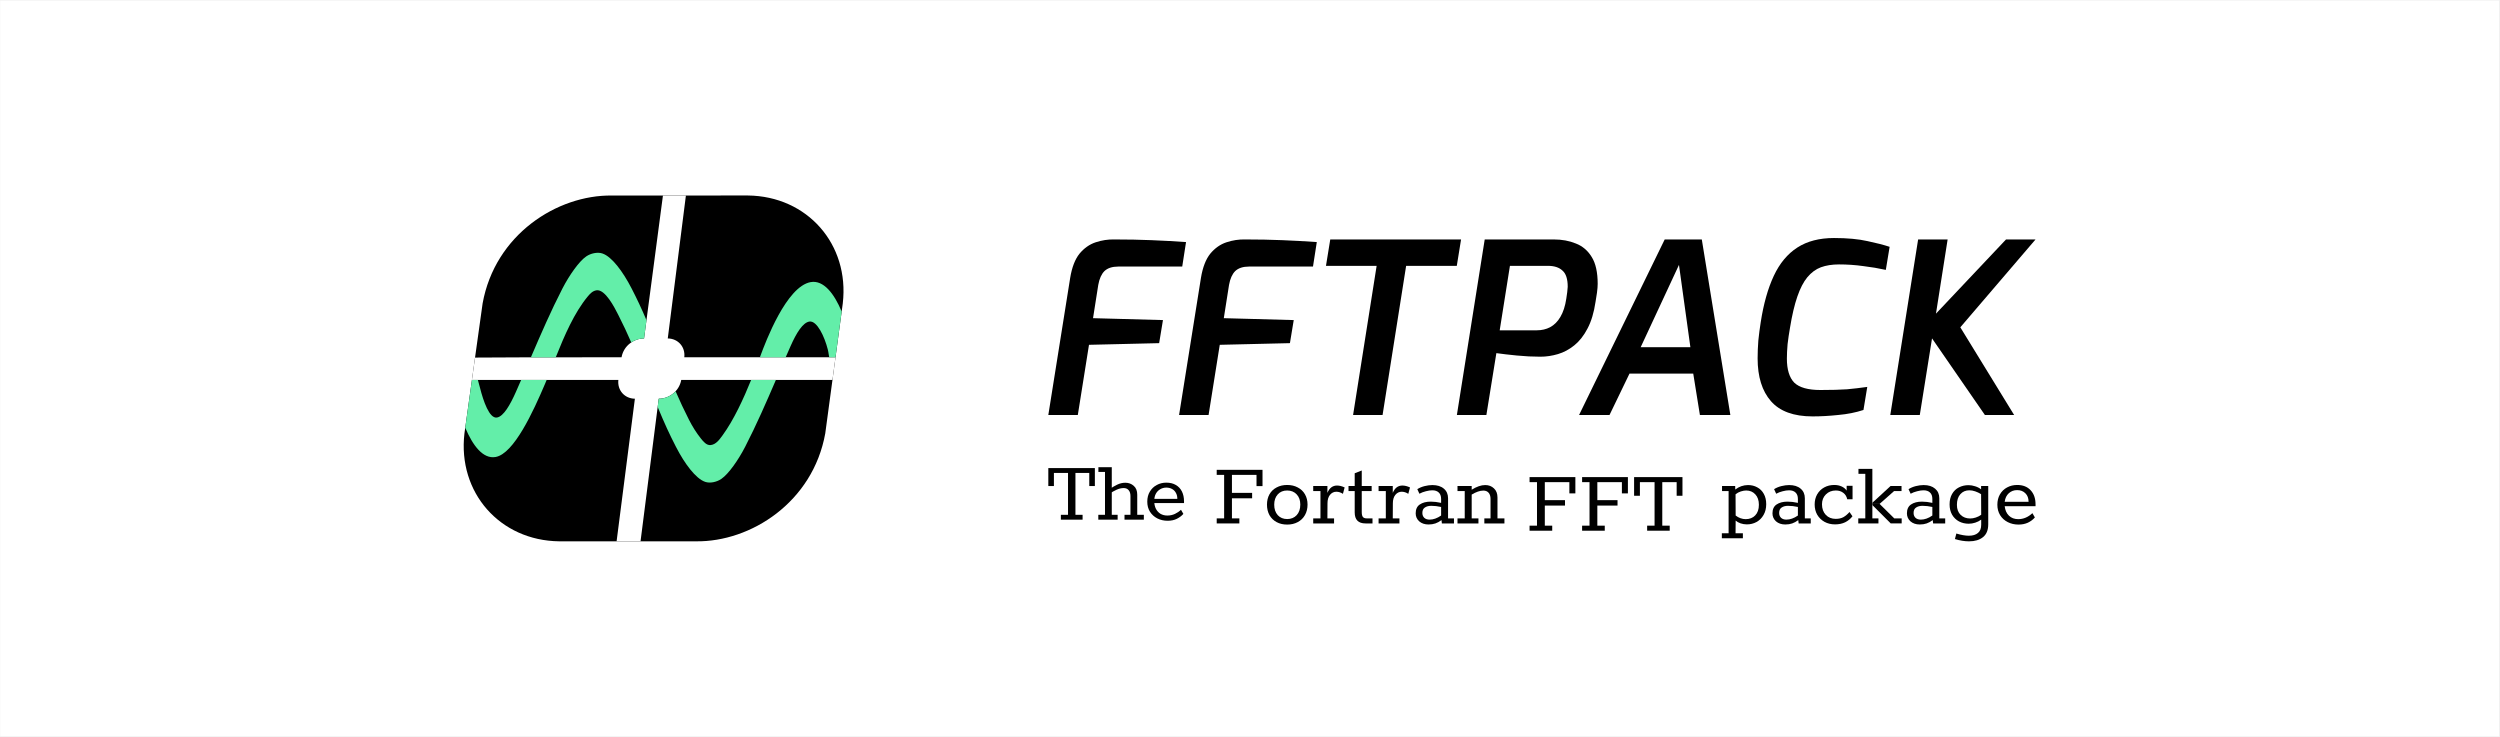
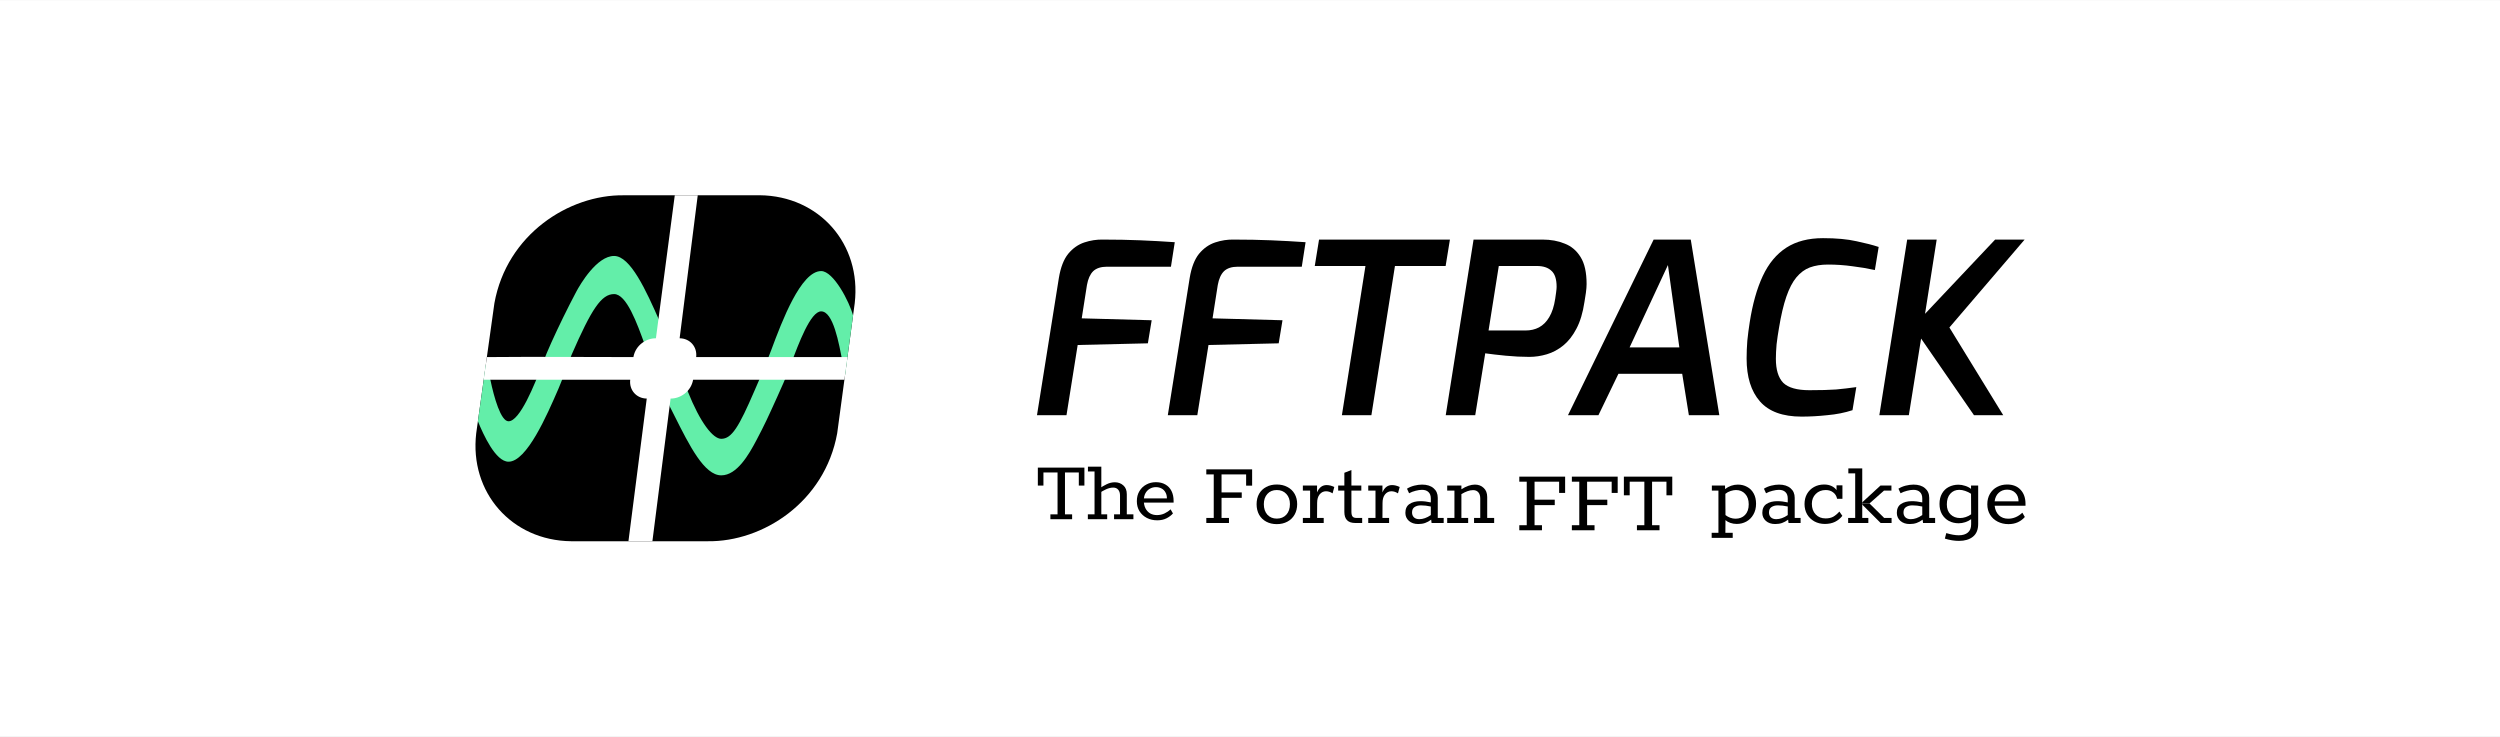
- <svg xmlns="http://www.w3.org/2000/svg" width="2234" height="658" viewBox="0 0 2234 658" fill="none">
-   <rect x="0.173" y="0.528" width="2232.98" height="657.373" fill="white" />
-   <path fill-rule="evenodd" clip-rule="evenodd" d="M431.261 271.15C442.362 209.618 497.821 174.104 546.769 174.728L668.326 174.692C721.372 175.27 759.257 218.218 753.109 271.113L737.451 387.307C726.35 448.839 670.891 484.353 621.943 483.729L499.728 483.727C446.721 483.109 408.875 440.177 415.02 387.307L431.261 271.15Z" fill="black" />
-   <path fill-rule="evenodd" clip-rule="evenodd" d="M743.895 339.488H608.761C606.826 350.21 597.163 356.397 588.634 356.287L572.383 483.728L550.99 483.728L567.339 356.287C558.104 356.18 551.509 348.698 552.579 339.488H421.706L424.496 319.535C438.988 319.395 475.692 319.248 555.409 319.248C557.344 308.527 567.007 302.339 575.535 302.446L592.409 174.714L612.927 174.708L596.716 302.441C605.959 302.542 612.56 310.026 611.489 319.243H746.623L743.895 339.488Z" fill="white" />
-   <path fill-rule="evenodd" clip-rule="evenodd" d="M746.623 319.243L752.124 278.426C745.421 262.28 735.899 250.092 724.48 252.078C702.682 255.868 684.035 305.863 679.659 317.597C679.459 318.134 679.254 318.683 679.045 319.243H702.088C703.565 315.85 705.049 312.465 706.546 309.092C711.542 297.835 717.388 288.062 723.428 287.328C730.081 286.518 736.751 300.619 739.715 312.29C740.113 313.854 740.355 315.442 740.565 316.824C740.706 317.745 740.832 318.574 740.981 319.243H746.623ZM693.354 339.488H671.231C664.498 356.107 655.763 375.188 645.747 388.917L645.407 389.384C642.787 392.989 639.695 397.241 634.99 397.72C631.32 398.091 628.436 394.491 626.296 391.817L626.293 391.814C622.188 386.68 618.752 381.096 615.751 375.252C611.434 366.845 607.478 358.277 603.722 349.62C599.673 353.992 593.935 356.356 588.635 356.287L587.694 363.661C594.004 378.831 597.96 387.46 603.975 399.173C608.075 407.158 612.533 414.212 616.915 419.624C621.2 424.915 625.87 429.198 630.284 430.638C634.589 432.044 640.461 430.769 644.59 427.954C647.969 425.65 651.786 421.291 655.328 416.436C658.956 411.462 662.685 405.429 665.899 399.197C675.894 379.819 684.68 359.644 693.354 339.488ZM564.096 305.995C560.528 297.832 556.776 289.753 552.704 281.824C552.57 281.564 552.416 281.258 552.241 280.913L552.198 280.827C549.235 274.964 540.788 258.252 533.028 259.412C529.641 259.907 527.323 262.372 525.243 264.884C513.092 279.566 504.432 299.773 496.618 319.282C488.465 319.293 481.079 319.305 474.399 319.319C483.348 298.477 492.498 277.378 502.556 257.879C505.77 251.647 509.498 245.614 513.127 240.64C516.669 235.785 520.485 231.427 523.865 229.122C527.994 226.307 533.903 225.068 538.208 226.474C542.622 227.915 547.255 232.161 551.54 237.452C555.921 242.864 560.379 249.918 564.48 257.903C569.461 267.603 573.03 275.187 577.692 286.122L575.536 302.447C571.681 302.398 567.595 303.635 564.096 305.995ZM465.715 339.488H488.51C487.97 340.792 487.431 342.079 486.89 343.35C476.599 367.51 459.235 405.527 442.834 408.379C431.564 410.34 422.415 398.041 415.738 382.176L421.706 339.488H427.023C427.522 341.041 428.224 343.779 428.951 346.635L428.975 346.73L428.982 346.761C431.947 358.432 437.234 373.939 443.887 373.13C449.927 372.395 455.985 361.536 460.981 350.279C462.562 346.716 464.139 343.116 465.715 339.488Z" fill="#63EEA9" />
-   <path d="M936.78 370.824L956.334 248.19C957.892 238.839 960.655 231.683 964.623 226.724C968.732 221.765 973.549 218.364 979.075 216.522C984.601 214.68 990.198 213.83 995.866 213.972C1007.63 213.972 1018.68 214.184 1029.02 214.609C1039.36 215.034 1049.64 215.601 1059.84 216.31L1056.44 238.201H999.266C993.882 238.201 989.773 239.547 986.939 242.239C984.247 244.931 982.405 249.04 981.413 254.566L976.737 284.322L1039.22 286.022L1035.82 306.638L973.124 308.126L963.135 370.824H936.78Z" fill="black" />
-   <path d="M1053.63 370.824L1073.19 248.19C1074.75 238.839 1077.51 231.683 1081.48 226.724C1085.59 221.765 1090.4 218.364 1095.93 216.522C1101.46 214.68 1107.05 213.83 1112.72 213.972C1124.48 213.972 1135.53 214.184 1145.88 214.609C1156.22 215.034 1166.49 215.601 1176.69 216.31L1173.29 238.201H1116.12C1110.74 238.201 1106.63 239.547 1103.79 242.239C1101.1 244.931 1099.26 249.04 1098.27 254.566L1093.59 284.322L1156.08 286.022L1152.68 306.638L1089.98 308.126L1079.99 370.824H1053.63Z" fill="black" />
-   <path d="M1209.12 370.824L1230.16 237.563H1184.89L1188.72 213.972H1305.61L1301.79 237.563H1256.52L1235.47 370.824H1209.12Z" fill="black" />
-   <path d="M1301.87 370.822L1326.74 213.97H1388.37C1395.74 213.97 1402.33 215.174 1408.14 217.583C1414.09 219.85 1418.84 223.888 1422.38 229.698C1425.92 235.365 1427.69 243.371 1427.69 253.714C1427.69 255.84 1427.48 258.461 1427.06 261.578C1426.63 264.554 1426.21 267.246 1425.78 269.655C1424.36 279.29 1421.96 287.295 1418.55 293.671C1415.3 299.906 1411.4 304.865 1406.86 308.549C1402.33 312.233 1397.44 314.854 1392.2 316.413C1386.96 317.972 1381.71 318.751 1376.47 318.751C1369.67 318.751 1362.66 318.397 1355.43 317.688C1348.2 316.98 1342.11 316.271 1337.15 315.563L1328.23 370.822H1301.87ZM1340.13 295.159H1373.28C1377.68 295.159 1381.64 294.238 1385.19 292.396C1388.87 290.413 1391.92 287.366 1394.33 283.257C1396.88 279.006 1398.65 273.551 1399.64 266.892C1399.92 265.05 1400.21 263.066 1400.49 260.941C1400.77 258.815 1400.91 257.257 1400.91 256.265C1400.91 249.322 1399.36 244.505 1396.24 241.812C1393.26 238.979 1388.94 237.562 1383.27 237.562H1349.27L1340.13 295.159Z" fill="black" />
-   <path d="M1411.06 370.822L1487.58 213.97H1520.73L1546.24 370.822H1519.03L1513.08 333.841H1456.12L1438.27 370.822H1411.06ZM1466.11 310.249H1510.53L1500.33 236.712L1466.11 310.249Z" fill="black" />
-   <path d="M1619.71 372.098C1602.85 372.098 1590.45 367.564 1582.52 358.495C1574.58 349.427 1570.61 336.675 1570.61 320.239C1570.61 315.138 1570.83 309.824 1571.25 304.298C1571.82 298.772 1572.53 293.317 1573.38 287.933C1575.93 271.497 1579.82 257.682 1585.07 246.488C1590.31 235.295 1597.32 226.864 1606.11 221.196C1614.89 215.529 1625.8 212.695 1638.84 212.695C1650.74 212.695 1660.73 213.616 1668.81 215.458C1676.88 217.158 1683.47 218.858 1688.57 220.559L1685.17 241.175C1678.79 239.758 1672.06 238.624 1664.98 237.774C1657.9 236.782 1650.67 236.286 1643.3 236.286C1637.21 236.286 1631.82 237.137 1627.15 238.837C1622.61 240.537 1618.58 243.513 1615.03 247.763C1611.63 251.872 1608.66 257.611 1606.11 264.979C1603.56 272.347 1601.36 281.699 1599.52 293.034C1598.67 297.851 1597.96 302.669 1597.39 307.486C1596.97 312.304 1596.76 316.625 1596.76 320.451C1596.76 330.228 1598.95 337.383 1603.34 341.917C1607.88 346.31 1615.67 348.506 1626.72 348.506C1636.5 348.506 1644.43 348.294 1650.53 347.868C1656.62 347.302 1662.64 346.593 1668.59 345.743L1665.19 366.359C1658.25 368.626 1650.74 370.114 1642.66 370.822C1634.73 371.673 1627.08 372.098 1619.71 372.098Z" fill="black" />
-   <path d="M1689.17 370.824L1714.04 213.965H1740.4L1729.98 280.279L1792.59 213.965H1818.96L1751.74 292.484L1799.82 370.824H1773.69L1726.46 302.379L1715.53 370.824H1689.17Z" fill="black" />
-   <path d="M947.996 464.372V460.032H954.382V422.618H941.774V434.325H936.78V418.279H978.37V434.325H973.376V422.618H961.014V460.032H967.4V464.372H947.996Z" fill="black" />
-   <path d="M981.448 464.372V460.032H987.425V421.717H981.53V417.46H993.483V436.945L991.272 437.354C993.619 435.608 995.966 434.189 998.313 433.097C1000.66 431.951 1003.09 431.378 1005.6 431.378C1008.55 431.378 1011.06 432.306 1013.13 434.161C1015.21 435.963 1016.24 438.61 1016.24 442.103V460.032H1022.14V464.372H1004.86V460.032H1010.18V443.249C1010.18 441.011 1009.64 439.265 1008.55 438.009C1007.51 436.754 1006.04 436.126 1004.13 436.126C1002.05 436.126 999.896 436.645 997.658 437.682C995.421 438.664 993.347 439.892 991.436 441.366L993.483 438.419V460.032H998.723V464.372H981.448Z" fill="black" />
-   <path d="M1043.38 465.354C1040 465.354 1036.91 464.644 1034.13 463.225C1031.4 461.806 1029.22 459.814 1027.58 457.249C1026 454.684 1025.21 451.709 1025.21 448.325C1025.21 444.832 1025.97 441.83 1027.5 439.319C1029.03 436.754 1031.07 434.789 1033.64 433.425C1036.2 432.006 1039.07 431.296 1042.24 431.296C1045.51 431.296 1048.32 431.978 1050.67 433.343C1053.07 434.707 1054.9 436.645 1056.15 439.156C1057.41 441.666 1058.04 444.614 1058.04 447.997V449.553H1030.53L1030.61 445.787H1052.06C1052.06 443.658 1051.62 441.857 1050.75 440.384C1049.93 438.855 1048.78 437.709 1047.31 436.945C1045.84 436.126 1044.15 435.717 1042.24 435.717C1040.22 435.717 1038.39 436.208 1036.75 437.191C1035.11 438.119 1033.8 439.483 1032.82 441.284C1031.89 443.031 1031.43 445.159 1031.43 447.67C1031.43 450.344 1031.92 452.664 1032.9 454.629C1033.88 456.539 1035.25 458.04 1037 459.132C1038.8 460.169 1040.84 460.687 1043.14 460.687C1045.59 460.687 1047.86 460.196 1049.93 459.214C1052.01 458.231 1053.81 457.003 1055.33 455.53L1057.46 459.214C1055.99 460.906 1054.08 462.352 1051.73 463.553C1049.39 464.754 1046.6 465.354 1043.38 465.354Z" fill="black" />
-   <path d="M1562.04 433.453C1565.1 433.453 1567.85 434.134 1570.29 435.495C1572.79 436.8 1574.74 438.757 1576.16 441.366C1577.58 443.918 1578.29 446.981 1578.29 450.555C1578.29 454.242 1577.5 457.447 1575.91 460.169C1574.38 462.892 1572.28 464.991 1569.61 466.466C1567 467.884 1564.14 468.593 1561.02 468.593C1559.03 468.593 1557.13 468.281 1555.32 467.657C1553.56 467.033 1552.11 466.21 1550.98 465.189L1550.89 476.505H1557.44V481.015H1538.64V476.505H1544.68V438.813H1538.81V434.304H1550.55L1550.64 437.452C1552.28 436.148 1554.07 435.155 1556 434.474C1557.98 433.794 1560 433.453 1562.04 433.453ZM1559.91 463.913C1563.43 463.913 1566.26 462.807 1568.42 460.595C1570.63 458.326 1571.74 455.149 1571.74 451.065C1571.74 447.095 1570.66 443.975 1568.51 441.706C1566.41 439.437 1563.68 438.303 1560.34 438.303C1558.98 438.303 1557.39 438.587 1555.57 439.154C1553.81 439.721 1552.25 440.572 1550.89 441.706L1550.98 460.68C1552.28 461.701 1553.7 462.495 1555.23 463.062C1556.82 463.629 1558.38 463.913 1559.91 463.913Z" fill="black" />
-   <path d="M1618.09 463.232V467.742H1607.28L1606.94 464.764C1605.12 466.125 1603.31 467.118 1601.49 467.742C1599.68 468.366 1597.64 468.678 1595.37 468.678C1591.96 468.678 1589.19 467.742 1587.03 465.87C1584.93 463.941 1583.88 461.559 1583.88 458.723C1583.88 455.093 1585.1 452.455 1587.54 450.81C1590.04 449.109 1593.3 448.258 1597.32 448.258C1600.22 448.258 1603.31 448.626 1606.6 449.364V445.875C1606.6 443.323 1605.89 441.394 1604.47 440.09C1603.11 438.785 1601.18 438.133 1598.69 438.133C1597.04 438.133 1595.14 438.416 1592.99 438.984C1590.89 439.494 1588.96 440.232 1587.2 441.196L1585.33 437.112C1587.2 435.921 1589.36 435.013 1591.79 434.389C1594.29 433.765 1596.62 433.453 1598.77 433.453C1603.14 433.453 1606.57 434.531 1609.07 436.686C1611.56 438.785 1612.81 441.65 1612.81 445.28V463.232H1618.09ZM1589.84 458.383C1589.84 460.141 1590.4 461.587 1591.54 462.722C1592.73 463.8 1594.32 464.338 1596.3 464.338C1599.65 464.338 1603.08 463.119 1606.6 460.68V453.022C1603.59 452.342 1600.64 452.001 1597.75 452.001C1595.48 452.001 1593.58 452.512 1592.05 453.533C1590.57 454.497 1589.84 456.114 1589.84 458.383Z" fill="black" />
-   <path d="M1640.55 438.303C1636.92 438.303 1633.94 439.466 1631.62 441.791C1629.29 444.117 1628.13 447.067 1628.13 450.64C1628.13 454.497 1629.26 457.645 1631.53 460.084C1633.8 462.467 1636.75 463.658 1640.38 463.658C1643.1 463.658 1645.4 463.147 1647.27 462.126C1649.15 461.049 1650.96 459.517 1652.72 457.532L1655.36 461.361C1653.6 463.629 1651.41 465.416 1648.8 466.721C1646.2 467.969 1643.19 468.593 1639.79 468.593C1636.27 468.593 1633.12 467.827 1630.34 466.295C1627.62 464.764 1625.46 462.665 1623.88 459.999C1622.34 457.277 1621.58 454.214 1621.58 450.81C1621.58 447.407 1622.32 444.401 1623.79 441.791C1625.32 439.125 1627.42 437.055 1630.09 435.58C1632.75 434.106 1635.76 433.368 1639.11 433.368C1641.6 433.368 1643.81 433.822 1645.74 434.729C1647.67 435.637 1649.15 436.857 1650.17 438.388V434.134H1655.44V446.131H1650.68C1650.17 443.692 1649 441.791 1647.19 440.43C1645.37 439.012 1643.16 438.303 1640.55 438.303Z" fill="black" />
-   <path d="M1738.23 463.232V467.742H1727.43L1727.09 464.764C1725.27 466.125 1723.46 467.118 1721.64 467.742C1719.83 468.366 1717.78 468.678 1715.51 468.678C1712.11 468.678 1709.33 467.742 1707.18 465.87C1705.08 463.941 1704.03 461.559 1704.03 458.723C1704.03 455.093 1705.25 452.455 1707.69 450.81C1710.18 449.109 1713.44 448.258 1717.47 448.258C1720.36 448.258 1723.46 448.626 1726.75 449.364V445.875C1726.75 443.323 1726.04 441.394 1724.62 440.09C1723.26 438.785 1721.33 438.133 1718.83 438.133C1717.19 438.133 1715.29 438.416 1713.13 438.984C1711.03 439.494 1709.11 440.232 1707.35 441.196L1705.47 437.112C1707.35 435.921 1709.5 435.013 1711.94 434.389C1714.44 433.765 1716.76 433.453 1718.92 433.453C1723.29 433.453 1726.72 434.531 1729.21 436.686C1731.71 438.785 1732.96 441.65 1732.96 445.28V463.232H1738.23ZM1709.98 458.383C1709.98 460.141 1710.55 461.587 1711.69 462.722C1712.88 463.8 1714.47 464.338 1716.45 464.338C1719.8 464.338 1723.23 463.119 1726.75 460.68V453.022C1723.74 452.342 1720.79 452.001 1717.9 452.001C1715.63 452.001 1713.73 452.512 1712.2 453.533C1710.72 454.497 1709.98 456.114 1709.98 458.383Z" fill="black" />
-   <path d="M1776.69 434.304V438.813V468.508C1776.69 473.669 1775.13 477.498 1772.01 479.994C1768.89 482.49 1764.73 483.737 1759.51 483.737C1755.54 483.737 1751.34 483.057 1746.92 481.695L1748.19 476.761C1752.5 478.065 1756.22 478.718 1759.34 478.718C1762.85 478.718 1765.58 477.895 1767.51 476.25C1769.43 474.662 1770.4 472.223 1770.4 468.933V464.338C1768.81 465.53 1767.02 466.437 1765.04 467.061C1763.11 467.685 1761.18 467.997 1759.25 467.997C1756.08 467.997 1753.18 467.316 1750.57 465.955C1747.96 464.537 1745.89 462.523 1744.36 459.914C1742.89 457.305 1742.15 454.242 1742.15 450.725C1742.15 447.095 1742.89 444.004 1744.36 441.451C1745.84 438.842 1747.85 436.885 1750.4 435.58C1753.01 434.219 1755.91 433.538 1759.08 433.538C1761.01 433.538 1763 433.879 1765.04 434.559C1767.08 435.183 1768.84 436.091 1770.31 437.282V434.304H1776.69ZM1748.7 451.151C1748.7 454.951 1749.81 457.929 1752.02 460.084C1754.23 462.24 1757.07 463.317 1760.53 463.317C1762.17 463.317 1763.85 463.034 1765.55 462.467C1767.31 461.899 1768.92 461.077 1770.4 459.999L1770.31 441.621C1768.67 440.544 1766.91 439.693 1765.04 439.069C1763.22 438.445 1761.49 438.133 1759.85 438.133C1756.5 438.133 1753.81 439.296 1751.76 441.621C1749.72 443.89 1748.7 447.067 1748.7 451.151Z" fill="black" />
-   <path d="M1818.96 452.342H1791.39C1791.79 455.915 1793.06 458.751 1795.22 460.85C1797.37 462.892 1800.12 463.913 1803.47 463.913C1808.12 463.913 1812.35 462.126 1816.15 458.553L1818.36 462.382C1816.71 464.31 1814.64 465.87 1812.15 467.061C1809.65 468.196 1806.85 468.763 1803.73 468.763C1800.21 468.763 1797 468.025 1794.11 466.551C1791.22 465.076 1788.95 463.006 1787.3 460.34C1785.66 457.617 1784.84 454.526 1784.84 451.065C1784.84 447.549 1785.6 444.457 1787.13 441.791C1788.72 439.069 1790.85 436.998 1793.52 435.58C1796.24 434.106 1799.24 433.368 1802.53 433.368C1807.64 433.368 1811.64 434.928 1814.53 438.048C1817.48 441.167 1818.96 445.393 1818.96 450.725V452.342ZM1812.74 448.428C1812.74 445.195 1811.78 442.642 1809.85 440.77C1807.98 438.899 1805.54 437.963 1802.53 437.963C1799.58 437.963 1797.09 438.899 1795.05 440.77C1793.01 442.642 1791.79 445.195 1791.39 448.428H1812.74Z" fill="black" />
-   <path d="M1087.25 463.232H1093.89V424.349H1087.25V419.84H1128.18V434.389H1122.82V424.349H1100.86V440.43H1115.33H1118.9V445.28H1115.33H1100.86V463.232H1107.5V467.742H1087.25V463.232Z" fill="black" />
-   <path d="M1150.21 468.763C1146.64 468.763 1143.49 468.025 1140.77 466.551C1138.05 465.076 1135.92 463.005 1134.39 460.34C1132.91 457.617 1132.17 454.497 1132.17 450.98C1132.17 447.464 1132.91 444.372 1134.39 441.706C1135.92 439.04 1138.05 436.998 1140.77 435.58C1143.49 434.105 1146.64 433.368 1150.21 433.368C1153.79 433.368 1156.93 434.105 1159.66 435.58C1162.44 436.998 1164.59 439.04 1166.12 441.706C1167.65 444.372 1168.42 447.435 1168.42 450.895C1168.42 454.412 1167.65 457.532 1166.12 460.254C1164.59 462.977 1162.44 465.076 1159.66 466.551C1156.93 468.025 1153.79 468.763 1150.21 468.763ZM1150.21 463.828C1153.73 463.828 1156.56 462.665 1158.72 460.34C1160.88 457.957 1161.95 454.809 1161.95 450.895C1161.95 447.095 1160.88 444.06 1158.72 441.791C1156.56 439.466 1153.73 438.303 1150.21 438.303C1146.7 438.303 1143.89 439.466 1141.79 441.791C1139.69 444.117 1138.64 447.18 1138.64 450.98C1138.64 454.837 1139.69 457.957 1141.79 460.34C1143.94 462.665 1146.75 463.828 1150.21 463.828Z" fill="black" />
-   <path d="M1194.76 433.879C1196.92 433.879 1199.18 434.446 1201.57 435.58L1200.04 441.281C1198.11 440.033 1196.15 439.409 1194.16 439.409C1191.9 439.409 1190 440.345 1188.46 442.217C1186.99 444.032 1186.25 446.556 1186.25 449.789L1186.17 463.232H1192.12V467.742H1173.49V463.232H1179.96V438.813H1173.49V434.304H1186.17V440.43C1187.98 436.062 1190.85 433.879 1194.76 433.879Z" fill="black" />
-   <path d="M1220.26 467.742C1213.8 467.742 1210.56 464.452 1210.56 457.872V438.813H1205.03V434.304H1210.56V422.903L1216.86 420.435V434.304H1225.71V438.813H1216.86V457.532C1216.86 459.63 1217.2 461.105 1217.88 461.956C1218.56 462.807 1219.72 463.232 1221.37 463.232H1226.47V467.742H1220.26Z" fill="black" />
-   <path d="M1253.17 433.879C1255.33 433.879 1257.6 434.446 1259.98 435.58L1258.45 441.281C1256.52 440.033 1254.56 439.409 1252.58 439.409C1250.31 439.409 1248.41 440.345 1246.88 442.217C1245.4 444.032 1244.66 446.556 1244.66 449.789L1244.58 463.232H1250.53V467.742H1231.9V463.232H1238.37V438.813H1231.9V434.304H1244.58V440.43C1246.39 436.062 1249.26 433.879 1253.17 433.879Z" fill="black" />
-   <path d="M1299.27 463.232V467.742H1288.46L1288.12 464.764C1286.3 466.125 1284.49 467.118 1282.67 467.742C1280.86 468.366 1278.82 468.678 1276.55 468.678C1273.14 468.678 1270.37 467.742 1268.21 465.87C1266.11 463.941 1265.06 461.559 1265.06 458.723C1265.06 455.093 1266.28 452.455 1268.72 450.81C1271.22 449.109 1274.48 448.258 1278.5 448.258C1281.4 448.258 1284.49 448.626 1287.78 449.364V445.875C1287.78 443.323 1287.07 441.394 1285.65 440.09C1284.29 438.785 1282.36 438.133 1279.87 438.133C1278.22 438.133 1276.32 438.416 1274.17 438.984C1272.07 439.494 1270.14 440.231 1268.38 441.196L1266.51 437.112C1268.38 435.921 1270.54 435.013 1272.97 434.389C1275.47 433.765 1277.8 433.453 1279.95 433.453C1284.32 433.453 1287.75 434.531 1290.25 436.686C1292.74 438.785 1293.99 441.65 1293.99 445.28V463.232H1299.27ZM1271.02 458.383C1271.02 460.141 1271.58 461.587 1272.72 462.722C1273.91 463.8 1275.5 464.338 1277.48 464.338C1280.83 464.338 1284.26 463.119 1287.78 460.68V453.022C1284.77 452.342 1281.82 452.001 1278.93 452.001C1276.66 452.001 1274.76 452.512 1273.23 453.533C1271.76 454.497 1271.02 456.114 1271.02 458.383Z" fill="black" />
-   <path d="M1344.36 463.232V467.742H1326.41V463.232H1331.94V445.79C1331.94 443.465 1331.37 441.65 1330.24 440.345C1329.11 439.04 1327.55 438.388 1325.56 438.388C1323.92 438.388 1322.24 438.7 1320.54 439.324C1318.9 439.891 1317.08 440.77 1315.1 441.962V463.232H1321.14V467.742H1302.42V463.232H1308.88V438.813H1302.42V434.304H1315.1V437.622C1319.52 434.843 1323.55 433.453 1327.18 433.453C1330.35 433.453 1332.96 434.446 1335 436.431C1337.1 438.36 1338.15 441.082 1338.15 444.599V463.232H1344.36Z" fill="black" />
-   <path d="M1366.82 469.735H1373.46V430.852H1366.82V426.342H1407.75V440.892H1402.39V430.852H1380.44V446.932H1394.9H1398.48V451.782H1394.9H1380.44V469.735H1387.07V474.244H1366.82V469.735Z" fill="black" />
-   <path d="M1413.77 469.735H1420.4V430.852H1413.77V426.342H1454.69V440.892H1449.33V430.852H1427.38V446.932H1441.85H1445.42V451.782H1441.85H1427.38V469.735H1434.02V474.244H1413.77V469.735Z" fill="black" />
-   <path d="M1660.55 463.233H1666.84V423.414H1660.72V418.989H1673.14V449.874V451.321V463.233H1678.58V467.742H1660.55V463.233Z" fill="black" />
-   <path fill-rule="evenodd" clip-rule="evenodd" d="M1673.14 451.314L1689.56 467.735H1699.34V463.225H1692.71L1679.6 450.292L1673.13 450.293L1673.14 451.314Z" fill="black" />
-   <path fill-rule="evenodd" clip-rule="evenodd" d="M1673.14 449.271L1689.42 434.291H1699.21V438.8H1692.57L1679.6 450.292L1673.13 450.292L1673.14 449.271Z" fill="black" />
-   <path d="M1471.89 474.236V469.727H1478.52V430.85H1465.42V443.015H1460.23V426.342H1503.45V443.015H1498.26V430.85H1485.41V469.727H1492.05V474.236H1471.89Z" fill="black" />
+ <svg xmlns="http://www.w3.org/2000/svg" width="2233" height="658" viewBox="0 0 2233 658" fill="none">
+   <rect y="0.26" width="2232.98" height="657.373" fill="white" />
+   <path d="M938.216 463.762V459.423H944.602V422.008H931.994V433.715H927V417.669H968.59V433.715H963.596V422.008H951.234V459.423H957.619V463.762H938.216Z" fill="black" />
+   <path d="M971.668 463.762V459.423H977.644V421.107H971.75V416.85H983.703V436.335L981.492 436.745C983.839 434.998 986.186 433.579 988.533 432.487C990.88 431.341 993.309 430.768 995.819 430.768C998.767 430.768 1001.28 431.696 1003.35 433.552C1005.43 435.353 1006.46 438 1006.46 441.493V459.423H1012.36V463.762H995.083V459.423H1000.4V442.639C1000.4 440.401 999.858 438.655 998.767 437.399C997.73 436.144 996.256 435.516 994.346 435.516C992.272 435.516 990.116 436.035 987.878 437.072C985.64 438.054 983.566 439.282 981.656 440.756L983.703 437.809V459.423H988.942V463.762H971.668Z" fill="black" />
+   <path d="M1033.6 464.744C1030.22 464.744 1027.13 464.035 1024.35 462.615C1021.62 461.196 1019.44 459.204 1017.8 456.639C1016.22 454.074 1015.43 451.099 1015.43 447.715C1015.43 444.222 1016.19 441.22 1017.72 438.709C1019.25 436.144 1021.29 434.179 1023.86 432.815C1026.42 431.396 1029.29 430.686 1032.46 430.686C1035.73 430.686 1038.54 431.368 1040.89 432.733C1043.29 434.097 1045.12 436.035 1046.37 438.546C1047.63 441.056 1048.26 444.004 1048.26 447.388V448.943H1020.75L1020.83 445.177H1042.28C1042.28 443.049 1041.84 441.247 1040.97 439.774C1040.15 438.245 1039 437.099 1037.53 436.335C1036.06 435.516 1034.37 435.107 1032.46 435.107C1030.44 435.107 1028.61 435.598 1026.97 436.581C1025.33 437.509 1024.02 438.873 1023.04 440.674C1022.11 442.421 1021.65 444.549 1021.65 447.06C1021.65 449.735 1022.14 452.054 1023.12 454.019C1024.1 455.929 1025.47 457.43 1027.22 458.522C1029.02 459.559 1031.06 460.077 1033.36 460.077C1035.81 460.077 1038.08 459.586 1040.15 458.604C1042.22 457.621 1044.03 456.393 1045.55 454.92L1047.68 458.604C1046.21 460.296 1044.3 461.742 1041.95 462.943C1039.61 464.144 1036.82 464.744 1033.6 464.744Z" fill="black" />
+   <path d="M1552.26 432.843C1555.32 432.843 1558.07 433.524 1560.51 434.885C1563.01 436.19 1564.96 438.147 1566.38 440.756C1567.8 443.309 1568.51 446.372 1568.51 449.945C1568.51 453.632 1567.72 456.837 1566.13 459.559C1564.6 462.282 1562.5 464.381 1559.83 465.856C1557.22 467.274 1554.36 467.983 1551.24 467.983C1549.25 467.983 1547.35 467.671 1545.54 467.047C1543.78 466.423 1542.33 465.6 1541.2 464.579L1541.11 475.895H1547.66V480.405H1528.86V475.895H1534.9V438.204H1529.03V433.694H1540.77L1540.86 436.842C1542.5 435.538 1544.29 434.545 1546.22 433.864C1548.2 433.184 1550.22 432.843 1552.26 432.843ZM1550.13 463.303C1553.65 463.303 1556.48 462.197 1558.64 459.985C1560.85 457.716 1561.96 454.54 1561.96 450.456C1561.96 446.485 1560.88 443.365 1558.73 441.096C1556.63 438.827 1553.9 437.693 1550.56 437.693C1549.2 437.693 1547.61 437.977 1545.79 438.544C1544.03 439.111 1542.47 439.962 1541.11 441.096L1541.2 460.07C1542.5 461.091 1543.92 461.885 1545.45 462.452C1547.04 463.02 1548.6 463.303 1550.13 463.303Z" fill="black" />
+   <path d="M1608.3 462.622V467.132H1597.5L1597.16 464.154C1595.34 465.515 1593.53 466.508 1591.71 467.132C1589.9 467.756 1587.86 468.068 1585.59 468.068C1582.18 468.068 1579.41 467.132 1577.25 465.26C1575.15 463.331 1574.1 460.949 1574.1 458.113C1574.1 454.483 1575.32 451.845 1577.76 450.2C1580.26 448.499 1583.52 447.648 1587.54 447.648C1590.44 447.648 1593.53 448.016 1596.82 448.754V445.265C1596.82 442.713 1596.11 440.784 1594.69 439.48C1593.33 438.175 1591.4 437.523 1588.91 437.523C1587.26 437.523 1585.36 437.806 1583.21 438.374C1581.11 438.884 1579.18 439.622 1577.42 440.586L1575.55 436.502C1577.42 435.311 1579.58 434.403 1582.01 433.779C1584.51 433.155 1586.84 432.843 1588.99 432.843C1593.36 432.843 1596.79 433.921 1599.29 436.076C1601.78 438.175 1603.03 441.04 1603.03 444.67V462.622H1608.3ZM1580.06 457.773C1580.06 459.531 1580.62 460.978 1581.76 462.112C1582.95 463.19 1584.54 463.729 1586.52 463.729C1589.87 463.729 1593.3 462.509 1596.82 460.07V452.412C1593.81 451.732 1590.86 451.391 1587.97 451.391C1585.7 451.391 1583.8 451.902 1582.27 452.923C1580.79 453.887 1580.06 455.504 1580.06 457.773Z" fill="black" />
+   <path d="M1630.77 437.693C1627.14 437.693 1624.16 438.856 1621.84 441.181C1619.51 443.507 1618.35 446.457 1618.35 450.03C1618.35 453.887 1619.48 457.035 1621.75 459.474C1624.02 461.857 1626.97 463.048 1630.6 463.048C1633.32 463.048 1635.62 462.537 1637.49 461.516C1639.37 460.439 1641.18 458.907 1642.94 456.922L1645.58 460.751C1643.82 463.02 1641.63 464.806 1639.02 466.111C1636.42 467.359 1633.41 467.983 1630.01 467.983C1626.49 467.983 1623.34 467.217 1620.56 465.685C1617.84 464.154 1615.68 462.055 1614.1 459.389C1612.56 456.667 1611.8 453.604 1611.8 450.2C1611.8 446.797 1612.54 443.791 1614.01 441.181C1615.54 438.516 1617.64 436.445 1620.31 434.97C1622.97 433.496 1625.98 432.758 1629.33 432.758C1631.82 432.758 1634.03 433.212 1635.96 434.12C1637.89 435.027 1639.37 436.247 1640.39 437.778V433.524H1645.66V445.521H1640.9C1640.39 443.082 1639.22 441.181 1637.41 439.82C1635.59 438.402 1633.38 437.693 1630.77 437.693Z" fill="black" />
+   <path d="M1728.45 462.622V467.132H1717.65L1717.31 464.154C1715.49 465.515 1713.68 466.508 1711.86 467.132C1710.05 467.756 1708 468.068 1705.73 468.068C1702.33 468.068 1699.55 467.132 1697.4 465.26C1695.3 463.331 1694.25 460.949 1694.25 458.113C1694.25 454.483 1695.47 451.845 1697.91 450.2C1700.4 448.499 1703.66 447.648 1707.69 447.648C1710.58 447.648 1713.68 448.016 1716.97 448.754V445.265C1716.97 442.713 1716.26 440.784 1714.84 439.48C1713.48 438.175 1711.55 437.523 1709.05 437.523C1707.41 437.523 1705.51 437.806 1703.35 438.374C1701.25 438.884 1699.33 439.622 1697.57 440.586L1695.69 436.502C1697.57 435.311 1699.72 434.403 1702.16 433.779C1704.66 433.155 1706.98 432.843 1709.14 432.843C1713.51 432.843 1716.94 433.921 1719.43 436.076C1721.93 438.175 1723.18 441.04 1723.18 444.67V462.622H1728.45ZM1700.2 457.773C1700.2 459.531 1700.77 460.978 1701.91 462.112C1703.1 463.19 1704.69 463.729 1706.67 463.729C1710.02 463.729 1713.45 462.509 1716.97 460.07V452.412C1713.96 451.732 1711.01 451.391 1708.12 451.391C1705.85 451.391 1703.95 451.902 1702.42 452.923C1700.94 453.887 1700.2 455.504 1700.2 457.773Z" fill="black" />
+   <path d="M1766.91 433.694V467.898C1766.91 473.059 1765.35 476.888 1762.23 479.384C1759.11 481.88 1754.95 483.128 1749.73 483.128C1745.76 483.128 1741.56 482.447 1737.14 481.086L1738.41 476.151C1742.72 477.455 1746.44 478.108 1749.56 478.108C1753.07 478.108 1755.8 477.285 1757.73 475.64C1759.65 474.052 1760.62 471.613 1760.62 468.323V463.729C1759.03 464.92 1757.24 465.827 1755.26 466.451C1753.33 467.075 1751.4 467.387 1749.47 467.387C1746.3 467.387 1743.4 466.706 1740.79 465.345C1738.18 463.927 1736.11 461.913 1734.58 459.304C1733.11 456.695 1732.37 453.632 1732.37 450.115C1732.37 446.485 1733.11 443.394 1734.58 440.841C1736.06 438.232 1738.07 436.275 1740.62 434.97C1743.23 433.609 1746.13 432.928 1749.3 432.928C1751.23 432.928 1753.22 433.269 1755.26 433.949C1757.3 434.573 1759.06 435.481 1760.53 436.672V433.694H1766.91ZM1738.92 450.541C1738.92 454.341 1740.03 457.319 1742.24 459.474C1744.45 461.63 1747.29 462.708 1750.75 462.708C1752.39 462.708 1754.07 462.424 1755.77 461.857C1757.53 461.289 1759.14 460.467 1760.62 459.389L1760.53 441.011C1758.89 439.934 1757.13 439.083 1755.26 438.459C1753.44 437.835 1751.71 437.523 1750.07 437.523C1746.72 437.523 1744.03 438.686 1741.98 441.011C1739.94 443.28 1738.92 446.457 1738.92 450.541Z" fill="black" />
+   <path d="M1809.18 451.732H1781.61C1782.01 455.305 1783.28 458.141 1785.44 460.24C1787.59 462.282 1790.34 463.303 1793.69 463.303C1798.34 463.303 1802.57 461.516 1806.37 457.943L1808.58 461.772C1806.93 463.7 1804.86 465.26 1802.37 466.451C1799.87 467.586 1797.07 468.153 1793.95 468.153C1790.43 468.153 1787.22 467.415 1784.33 465.941C1781.44 464.466 1779.17 462.396 1777.52 459.73C1775.88 457.007 1775.06 453.916 1775.06 450.456C1775.06 446.939 1775.82 443.847 1777.35 441.181C1778.94 438.459 1781.07 436.388 1783.74 434.97C1786.46 433.496 1789.46 432.758 1792.75 432.758C1797.86 432.758 1801.86 434.318 1804.75 437.438C1807.7 440.558 1809.18 444.783 1809.18 450.115V451.732ZM1802.96 447.818C1802.96 444.585 1802 442.032 1800.07 440.16C1798.2 438.289 1795.76 437.353 1792.75 437.353C1789.8 437.353 1787.31 438.289 1785.27 440.16C1783.22 442.032 1782.01 444.585 1781.61 447.818H1802.96Z" fill="black" />
+   <path d="M1077.47 462.622H1084.11V423.739H1077.47V419.23H1118.4V433.779H1113.04V423.739H1091.08V439.82H1109.12V444.67H1091.08V462.622H1097.72V467.132H1077.47V462.622Z" fill="black" />
+   <path d="M1140.43 468.153C1136.86 468.153 1133.71 467.415 1130.99 465.941C1128.27 464.466 1126.14 462.395 1124.61 459.729C1123.13 457.007 1122.39 453.887 1122.39 450.37C1122.39 446.854 1123.13 443.762 1124.61 441.096C1126.14 438.43 1128.27 436.388 1130.99 434.97C1133.71 433.495 1136.86 432.758 1140.43 432.758C1144.01 432.758 1147.15 433.495 1149.88 434.97C1152.66 436.388 1154.81 438.43 1156.34 441.096C1157.87 443.762 1158.64 446.825 1158.64 450.285C1158.64 453.802 1157.87 456.922 1156.34 459.644C1154.81 462.367 1152.66 464.466 1149.88 465.941C1147.15 467.415 1144.01 468.153 1140.43 468.153ZM1140.43 463.218C1143.95 463.218 1146.78 462.055 1148.94 459.729C1151.1 457.347 1152.17 454.199 1152.17 450.285C1152.17 446.485 1151.1 443.45 1148.94 441.181C1146.78 438.856 1143.95 437.693 1140.43 437.693C1136.92 437.693 1134.11 438.856 1132.01 441.181C1129.91 443.507 1128.86 446.57 1128.86 450.37C1128.86 454.227 1129.91 457.347 1132.01 459.729C1134.16 462.055 1136.97 463.218 1140.43 463.218Z" fill="black" />
+   <path d="M1184.98 433.269C1187.14 433.269 1189.4 433.836 1191.79 434.97L1190.26 440.671C1188.33 439.423 1186.37 438.799 1184.38 438.799C1182.12 438.799 1180.22 439.735 1178.68 441.607C1177.21 443.422 1176.47 445.946 1176.47 449.179L1176.39 462.622H1182.34V467.132H1163.71V462.622H1170.18V438.203H1163.71V433.694H1176.39V439.82C1178.2 435.452 1181.07 433.269 1184.98 433.269Z" fill="black" />
+   <path d="M1210.48 467.132C1204.02 467.132 1200.78 463.842 1200.78 457.262V438.203H1195.25V433.694H1200.78V422.293L1207.08 419.825V433.694H1215.93V438.203H1207.08V456.922C1207.08 459.02 1207.42 460.495 1208.1 461.346C1208.78 462.197 1209.94 462.622 1211.59 462.622H1216.69V467.132H1210.48Z" fill="black" />
+   <path d="M1243.39 433.269C1245.55 433.269 1247.82 433.836 1250.2 434.97L1248.67 440.671C1246.74 439.423 1244.78 438.799 1242.8 438.799C1240.53 438.799 1238.63 439.735 1237.1 441.607C1235.62 443.422 1234.88 445.946 1234.88 449.179L1234.8 462.622H1240.75V467.132H1222.12V462.622H1228.59V438.203H1222.12V433.694H1234.8V439.82C1236.61 435.452 1239.48 433.269 1243.39 433.269Z" fill="black" />
+   <path d="M1289.49 462.622V467.132H1278.68L1278.34 464.154C1276.52 465.515 1274.71 466.508 1272.89 467.132C1271.08 467.756 1269.04 468.068 1266.77 468.068C1263.36 468.068 1260.59 467.132 1258.43 465.26C1256.33 463.331 1255.28 460.949 1255.28 458.113C1255.28 454.483 1256.5 451.845 1258.94 450.2C1261.44 448.498 1264.7 447.648 1268.73 447.648C1271.62 447.648 1274.71 448.016 1278 448.754V445.265C1278 442.713 1277.29 440.784 1275.87 439.48C1274.51 438.175 1272.58 437.523 1270.09 437.523C1268.44 437.523 1266.54 437.806 1264.39 438.374C1262.29 438.884 1260.36 439.621 1258.6 440.586L1256.73 436.502C1258.6 435.311 1260.76 434.403 1263.19 433.779C1265.69 433.155 1268.02 432.843 1270.17 432.843C1274.54 432.843 1277.97 433.921 1280.47 436.076C1282.96 438.175 1284.21 441.04 1284.21 444.67V462.622H1289.49ZM1261.24 457.773C1261.24 459.531 1261.81 460.977 1262.94 462.112C1264.13 463.19 1265.72 463.728 1267.7 463.728C1271.05 463.728 1274.48 462.509 1278 460.07V452.412C1274.99 451.732 1272.04 451.391 1269.15 451.391C1266.88 451.391 1264.98 451.902 1263.45 452.923C1261.98 453.887 1261.24 455.504 1261.24 457.773Z" fill="black" />
+   <path d="M1334.58 462.622V467.132H1316.63V462.622H1322.16V445.18C1322.16 442.855 1321.59 441.04 1320.46 439.735C1319.33 438.43 1317.77 437.778 1315.78 437.778C1314.14 437.778 1312.46 438.09 1310.76 438.714C1309.12 439.281 1307.3 440.16 1305.32 441.351V462.622H1311.36V467.132H1292.64V462.622H1299.1V438.203H1292.64V433.694H1305.32V437.012C1309.74 434.233 1313.77 432.843 1317.4 432.843C1320.57 432.843 1323.18 433.836 1325.23 435.821C1327.32 437.75 1328.37 440.472 1328.37 443.989V462.622H1334.58Z" fill="black" />
+   <path d="M1357.04 469.125H1363.68V430.242H1357.04V425.732H1397.97V440.282H1392.61V430.242H1370.66V446.323H1388.7V451.172H1370.66V469.125H1377.29V473.634H1357.04V469.125Z" fill="black" />
+   <path d="M1403.99 469.125H1410.62V430.242H1403.99V425.732H1444.91V440.282H1439.55V430.242H1417.6V446.323H1435.64V451.172H1417.6V469.125H1424.24V473.634H1403.99V469.125Z" fill="black" />
+   <path d="M1650.77 462.623H1657.06V422.804H1650.94V418.379H1663.36V462.623H1668.8V467.132H1650.77V462.623Z" fill="black" />
+   <path fill-rule="evenodd" clip-rule="evenodd" d="M1663.36 450.704L1679.78 467.125H1689.56V462.616H1682.93L1669.82 449.683L1663.35 449.684L1663.36 450.704Z" fill="black" />
+   <path fill-rule="evenodd" clip-rule="evenodd" d="M1663.36 448.662L1679.64 433.681H1689.43V438.191H1682.79L1669.82 449.683L1663.35 449.682L1663.36 448.662Z" fill="black" />
+   <path d="M1462.11 473.626V469.117H1468.74V430.241H1455.64V442.405H1450.45V425.732H1493.67V442.405H1488.48V430.241H1475.63V469.117H1482.27V473.626H1462.11Z" fill="black" />
+   <path d="M926.236 370.845L945.79 248.211C947.348 238.86 950.111 231.704 954.079 226.745C958.188 221.786 963.005 218.385 968.531 216.543C974.057 214.701 979.654 213.851 985.322 213.993C997.082 213.993 1008.13 214.205 1018.48 214.63C1028.82 215.055 1039.09 215.622 1049.3 216.331L1045.89 238.222H988.722C983.338 238.222 979.229 239.568 976.395 242.26C973.703 244.952 971.861 249.061 970.869 254.587L966.193 284.343L1028.68 286.043L1025.28 306.659L962.58 308.147L952.591 370.845H926.236Z" fill="black" />
+   <path d="M1043.09 370.845L1062.64 248.211C1064.2 238.86 1066.97 231.704 1070.93 226.745C1075.04 221.786 1079.86 218.385 1085.39 216.543C1090.91 214.701 1096.51 213.851 1102.18 213.993C1113.94 213.993 1124.99 214.205 1135.33 214.63C1145.67 215.055 1155.95 215.622 1166.15 216.331L1162.75 238.222H1105.58C1100.19 238.222 1096.08 239.568 1093.25 242.26C1090.56 244.952 1088.71 249.061 1087.72 254.587L1083.05 284.343L1145.53 286.043L1142.13 306.659L1079.43 308.147L1069.44 370.845H1043.09Z" fill="black" />
+   <path d="M1198.58 370.845L1219.62 237.584H1174.35L1178.17 213.993H1295.07L1291.24 237.584H1245.97L1224.93 370.845H1198.58Z" fill="black" />
+   <path d="M1291.33 370.843L1316.19 213.991H1377.83C1385.2 213.991 1391.79 215.195 1397.6 217.604C1403.55 219.871 1408.29 223.909 1411.84 229.719C1415.38 235.386 1417.15 243.392 1417.15 253.735C1417.15 255.861 1416.94 258.482 1416.51 261.599C1416.09 264.575 1415.66 267.267 1415.24 269.676C1413.82 279.311 1411.41 287.316 1408.01 293.692C1404.75 299.927 1400.86 304.886 1396.32 308.57C1391.79 312.254 1386.9 314.875 1381.66 316.434C1376.41 317.993 1371.17 318.772 1365.93 318.772C1359.13 318.772 1352.11 318.418 1344.89 317.709C1337.66 317.001 1331.57 316.292 1326.61 315.584L1317.68 370.843H1291.33ZM1329.58 295.18H1362.74C1367.13 295.18 1371.1 294.259 1374.64 292.417C1378.33 290.434 1381.37 287.387 1383.78 283.278C1386.33 279.027 1388.1 273.572 1389.1 266.913C1389.38 265.071 1389.66 263.087 1389.95 260.962C1390.23 258.836 1390.37 257.278 1390.37 256.286C1390.37 249.343 1388.81 244.526 1385.69 241.833C1382.72 239 1378.4 237.583 1372.73 237.583H1338.72L1329.58 295.18Z" fill="black" />
+   <path d="M1400.52 370.843L1477.03 213.991H1510.19L1535.69 370.843H1508.49L1502.54 333.862H1445.58L1427.73 370.843H1400.52ZM1455.57 310.27H1499.99L1489.79 236.733L1455.57 310.27Z" fill="black" />
+   <path d="M1609.17 372.119C1592.3 372.119 1579.91 367.585 1571.97 358.516C1564.04 349.448 1560.07 336.696 1560.07 320.26C1560.07 315.159 1560.28 309.845 1560.71 304.319C1561.27 298.793 1561.98 293.338 1562.83 287.954C1565.38 271.518 1569.28 257.703 1574.52 246.509C1579.76 235.316 1586.78 226.885 1595.56 221.217C1604.35 215.55 1615.26 212.716 1628.29 212.716C1640.2 212.716 1650.19 213.637 1658.26 215.479C1666.34 217.179 1672.93 218.879 1678.03 220.58L1674.63 241.196C1668.25 239.779 1661.52 238.645 1654.44 237.795C1647.35 236.803 1640.13 236.307 1632.76 236.307C1626.66 236.307 1621.28 237.158 1616.6 238.858C1612.07 240.558 1608.03 243.534 1604.49 247.784C1601.09 251.893 1598.11 257.632 1595.56 265C1593.01 272.368 1590.82 281.72 1588.97 293.055C1588.12 297.872 1587.42 302.69 1586.85 307.507C1586.42 312.325 1586.21 316.646 1586.21 320.472C1586.21 330.249 1588.41 337.404 1592.8 341.938C1597.33 346.331 1605.13 348.527 1616.18 348.527C1625.96 348.527 1633.89 348.315 1639.98 347.889C1646.08 347.323 1652.1 346.614 1658.05 345.764L1654.65 366.38C1647.71 368.647 1640.2 370.135 1632.12 370.843C1624.19 371.694 1616.53 372.119 1609.17 372.119Z" fill="black" />
+   <path d="M1678.63 370.845L1703.5 213.986H1729.85L1719.44 280.3L1782.05 213.986H1808.41L1741.2 292.505L1789.28 370.845H1763.15L1715.92 302.4L1704.98 370.845H1678.63Z" fill="black" />
+   <path fill-rule="evenodd" clip-rule="evenodd" d="M441.593 270.853C452.693 209.322 508.152 173.808 557.101 174.432L678.658 174.396C731.704 174.974 769.589 217.921 763.441 270.816L747.783 387.011C736.682 448.542 681.222 484.057 632.274 483.433L510.06 483.43C457.053 482.813 419.207 439.881 425.352 387.011L441.593 270.853Z" fill="black" />
+   <path d="M426.853 376.281L433.922 325.717C434.204 326.771 435.03 329.431 435.866 332.124C436.845 335.275 437.838 338.47 437.988 339.189C441.346 355.276 447.345 376.29 454.215 376.29C464.329 376.29 477.494 343.759 484.52 325.018C486.937 318.573 489.589 312.31 492.421 306.043C499.248 290.943 506.828 275.506 514.578 260.826C518.383 253.618 533.188 228.624 548.511 228.624C563.004 228.624 576.967 259.069 589.329 287.34C594.391 300.34 599.397 313.484 604.352 326.617C606.568 332.679 609.368 338.704 611.488 343.268L611.489 343.269C612.63 345.725 613.575 347.758 614.126 349.145C625.566 377.952 636.922 391.949 644.234 391.949C653.672 391.949 660.053 381.083 673.842 349.145L673.843 349.143C675.379 345.585 677.028 341.766 678.813 337.671C682.417 329.404 685.744 321.08 688.926 312.528C698.487 286.833 715.352 242.12 733.458 242.12C744.534 242.12 758.792 269.725 761.956 281.837L754.784 335.058C754.143 332.377 753.45 328.596 752.652 324.242C749.333 306.132 744.198 278.111 733.458 278.111C724.004 278.111 713.402 306.589 706.32 325.611C705.826 326.937 705.35 328.218 704.892 329.439C701.788 337.714 698.216 345.719 694.557 353.772C685.704 373.326 683.144 378.98 675.588 393.293C668.916 405.93 658.309 424.58 644.234 424.58C629.122 424.58 615.913 398.242 602.32 371.139C601.098 368.701 599.872 366.258 598.642 363.827L597.999 362.318C592.976 350.522 587.587 337.866 582.329 324.669C580.475 320.485 578.407 314.757 576.134 308.462C568.905 288.434 559.605 262.67 548.511 262.67C537.169 262.67 528.408 275.934 510.598 316.786C508.459 321.693 506.639 326.708 504.82 331.723C503.024 336.672 501.228 341.621 499.126 346.467L498.741 347.354C488.564 370.814 470.528 412.392 454.215 412.392C442.659 412.392 431.715 388.159 426.853 376.281Z" fill="#63EEA9" />
+   <path d="M434.868 318.95L432.039 339.196H562.912C561.842 348.406 568.437 355.888 577.672 355.995L561.328 483.431L582.721 483.432L598.967 355.995C607.496 356.105 617.159 349.918 619.094 339.196H754.226L756.955 318.95H621.822C622.893 309.734 616.292 302.25 607.049 302.148L623.232 174.412L602.712 174.418L585.868 302.154C577.34 302.047 567.677 308.228 565.742 318.95C522.129 318.95 478.482 318.53 434.868 318.95Z" fill="white" />
</svg>
